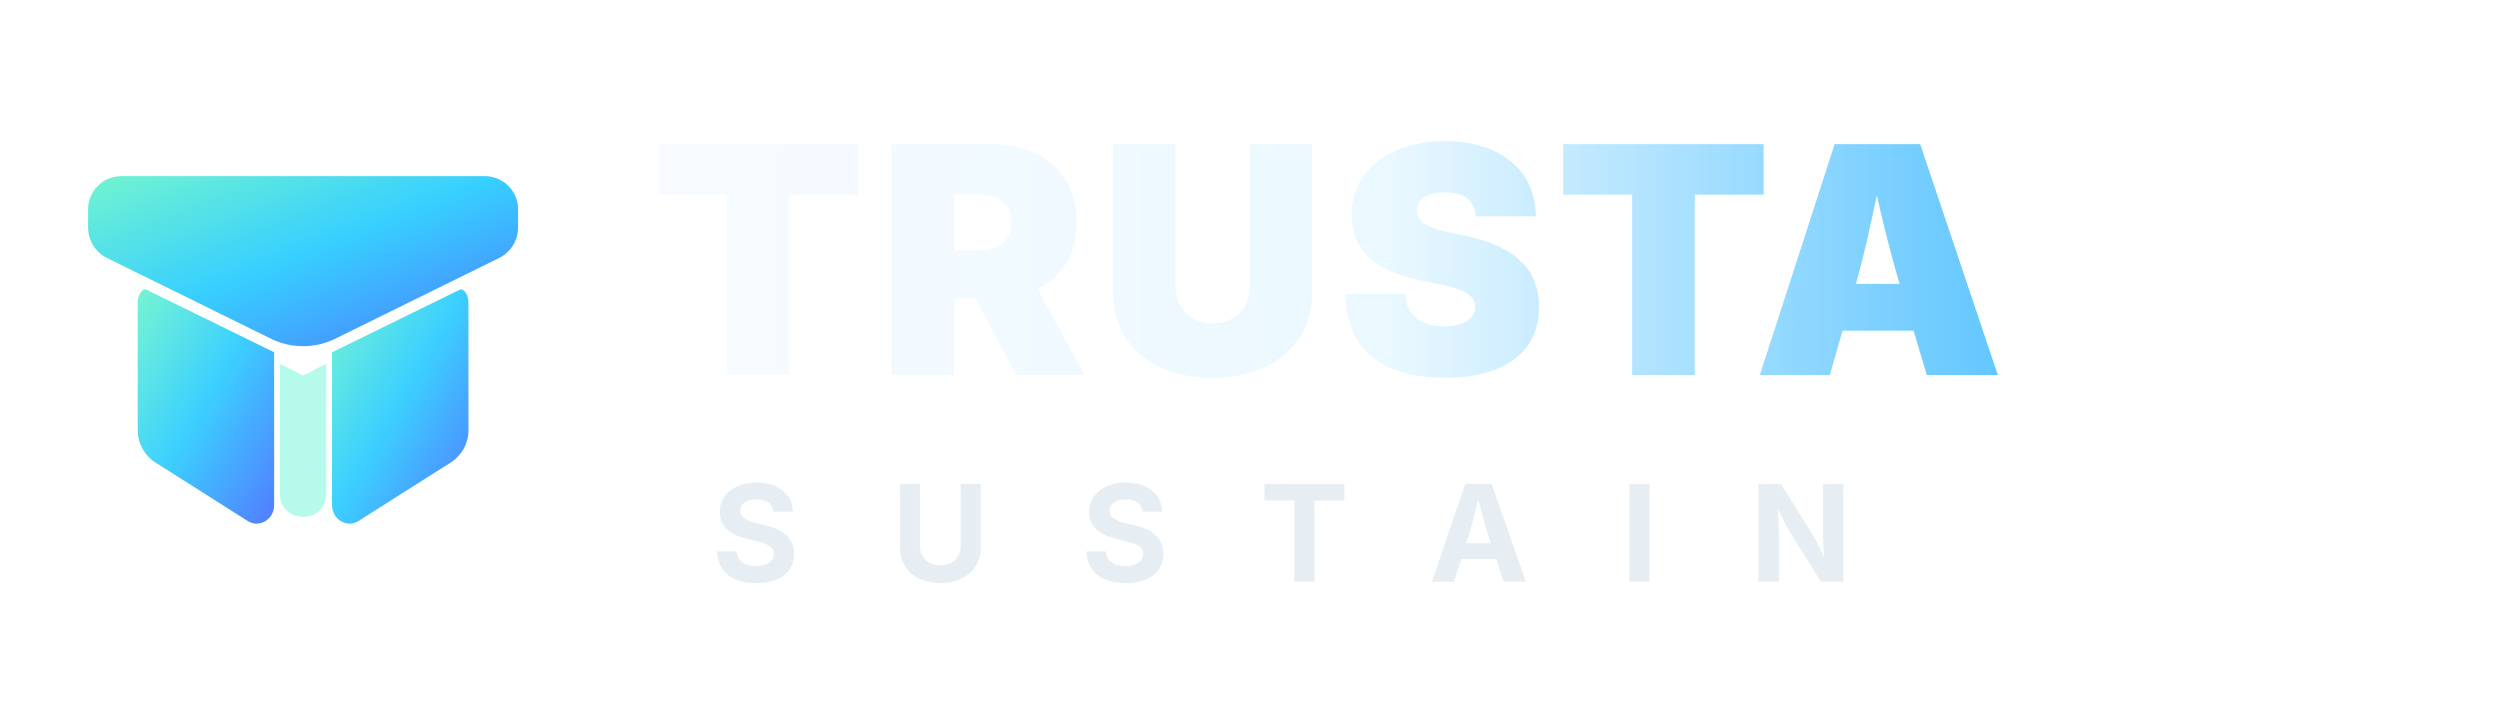
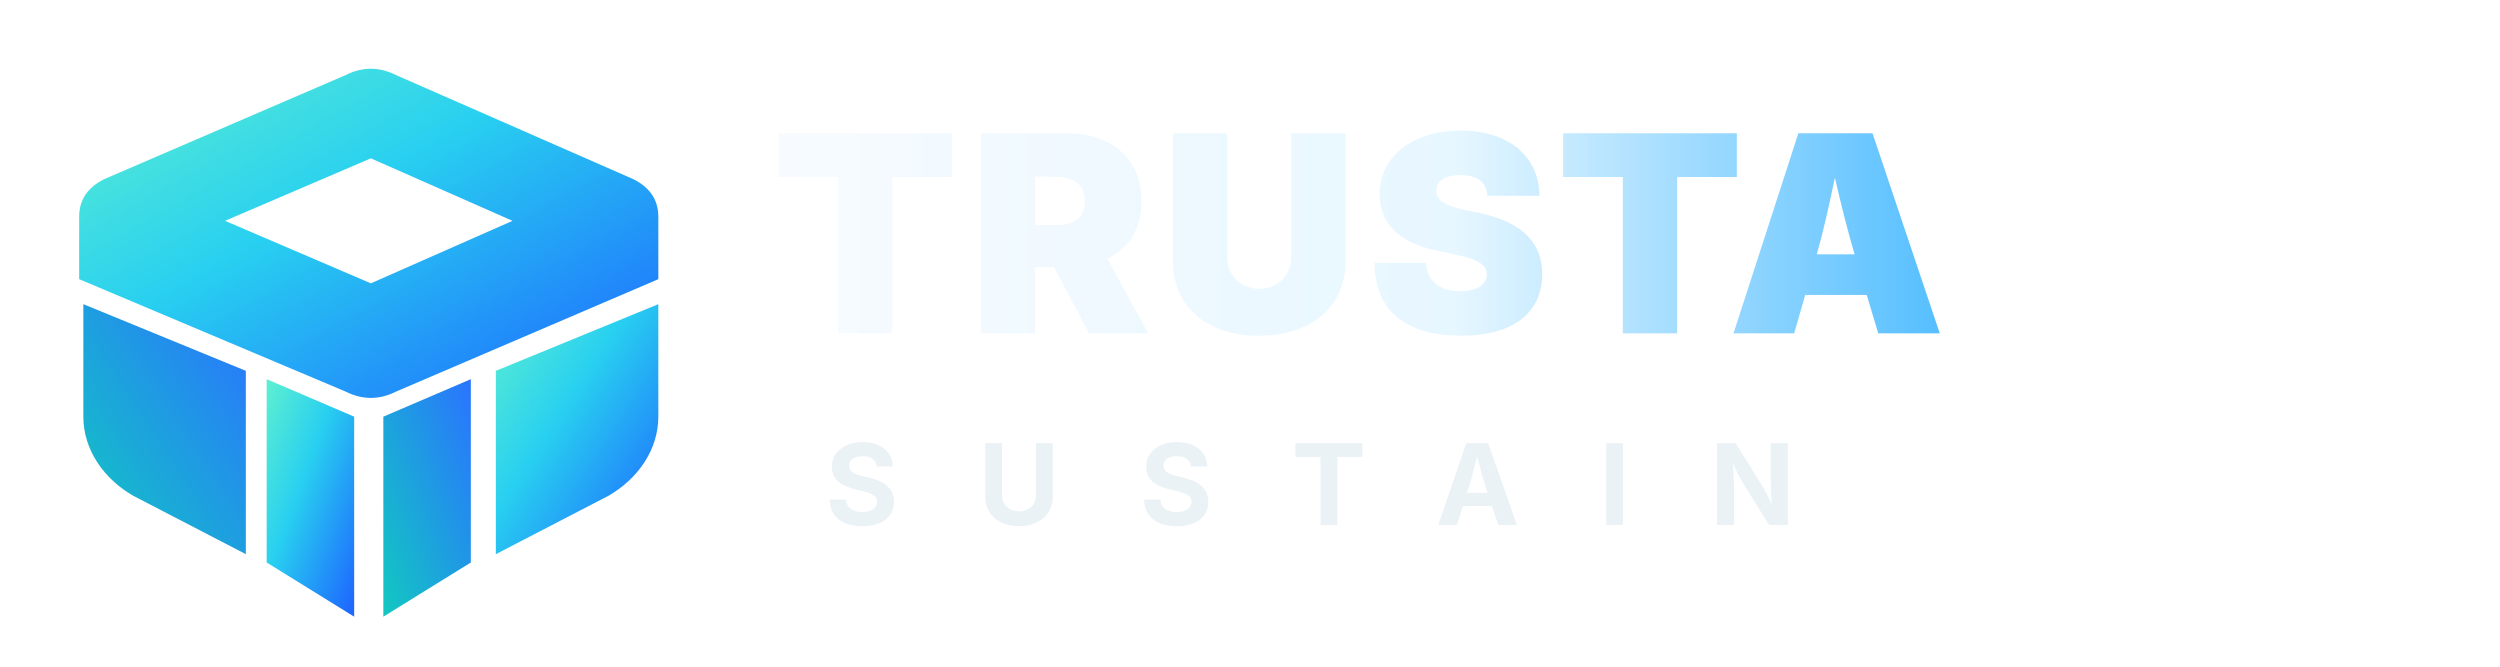
- <svg xmlns="http://www.w3.org/2000/svg" viewBox="0 0 520 150" role="img" aria-label="Trusta Sustain">
+ <svg xmlns="http://www.w3.org/2000/svg" viewBox="0 0 600 160" role="img" aria-label="Trusta Sustain">
  <defs>
-     <linearGradient id="g" x1="0" y1="0" x2="1" y2="1">
-       <stop offset="0" stop-color="#72F4D0" />
-       <stop offset=".48" stop-color="#37CFFF" />
-       <stop offset="1" stop-color="#4D78FF" />
+     <linearGradient id="g1" x1="0" y1="0" x2="1" y2="1">
+       <stop offset="0" stop-color="#5EF0D1" />
+       <stop offset=".42" stop-color="#28CFF0" />
+       <stop offset="1" stop-color="#1D63FF" />
    </linearGradient>
-     <linearGradient id="t" x1="0" y1="0" x2="1" y2="0">
+     <linearGradient id="g2" x1="0" y1="1" x2="1" y2="0">
+       <stop offset="0" stop-color="#12C8C1" />
+       <stop offset="1" stop-color="#2A74FF" />
+     </linearGradient>
+     <linearGradient id="txt" x1="0" y1="0" x2="1" y2="0">
      <stop offset="0" stop-color="#F7FBFF" />
-       <stop offset=".55" stop-color="#EAF8FF" />
-       <stop offset="1" stop-color="#63C7FF" />
+       <stop offset=".58" stop-color="#E7F7FF" />
+       <stop offset="1" stop-color="#55BEFF" />
    </linearGradient>
  </defs>
-   <g transform="translate(8 16) scale(1.72)">
-     <path d="M10 12h44c2.2 0 4 1.8 4 4v2.2c0 1.6-.9 3-2.3 3.7L35.8 31.7a8.8 8.8 0 0 1-7.6 0L8.3 21.9A4.1 4.1 0 0 1 6 18.2V16c0-2.2 1.8-4 4-4Z" fill="url(#g)" />
-     <path d="M13 25.7 28.5 33.3v18.5c0 1.7-1.8 2.8-3.2 1.9L14.1 46.6A4.6 4.6 0 0 1 12 42.7V27.3c0-.9.5-1.7 1-1.6Z" fill="url(#g)" opacity=".97" />
-     <path d="m51 25.7-15.5 7.6v18.5c0 1.7 1.8 2.8 3.2 1.9l11.2-7.1a4.6 4.6 0 0 0 2.1-3.9V27.3c0-.9-.5-1.7-1-1.6Z" fill="url(#g)" opacity=".97" />
-     <path d="M29.2 34.7 32 36.1l2.8-1.4v15.8c0 1.5-1.2 2.7-2.8 2.7s-2.8-1.2-2.8-2.7V34.7Z" fill="#B5FAEA" />
+   <g transform="translate(8 4)">
+     <path fill="url(#g1)" fill-rule="evenodd" d="M17 39 75 14c4-2 8-2 12 0l57 25c4 2 6 5 6 9v15L87 90c-4 2-8 2-12 0L11 63V48c0-4 2-7 6-9Zm29 10 35-15 34 15-34 15-35-15Z" />
+     <path fill="url(#g2)" d="M12 69 51 85v44l-27-14c-7-4-12-11-12-19V69Z" />
+     <path fill="url(#g1)" d="M56 87 77 96v48l-21-13V87Z" />
+     <path fill="url(#g2)" d="M84 96 105 87v44l-21 13V96Z" />
+     <path fill="url(#g1)" d="m111 85 39-16v27c0 8-5 15-12 19l-27 14V85Z" />
  </g>
-   <text x="135" y="78" font-family="Arial Black, Inter, system-ui, sans-serif" font-size="66" font-weight="900" letter-spacing="2" fill="url(#t)">TRUSTA</text>
-   <text x="148" y="121" font-family="Inter, Arial, sans-serif" font-size="28" font-weight="700" letter-spacing="19" fill="#E6EEF3">SUSTAIN</text>
+   <text x="185" y="80" font-family="Arial Black, Inter, system-ui, sans-serif" font-size="66" font-weight="900" letter-spacing="2" fill="url(#txt)">TRUSTA</text>
+   <text x="198" y="126" font-family="Inter, Arial, sans-serif" font-size="27" font-weight="700" letter-spacing="19" fill="#EAF2F6">SUSTAIN</text>
</svg>
